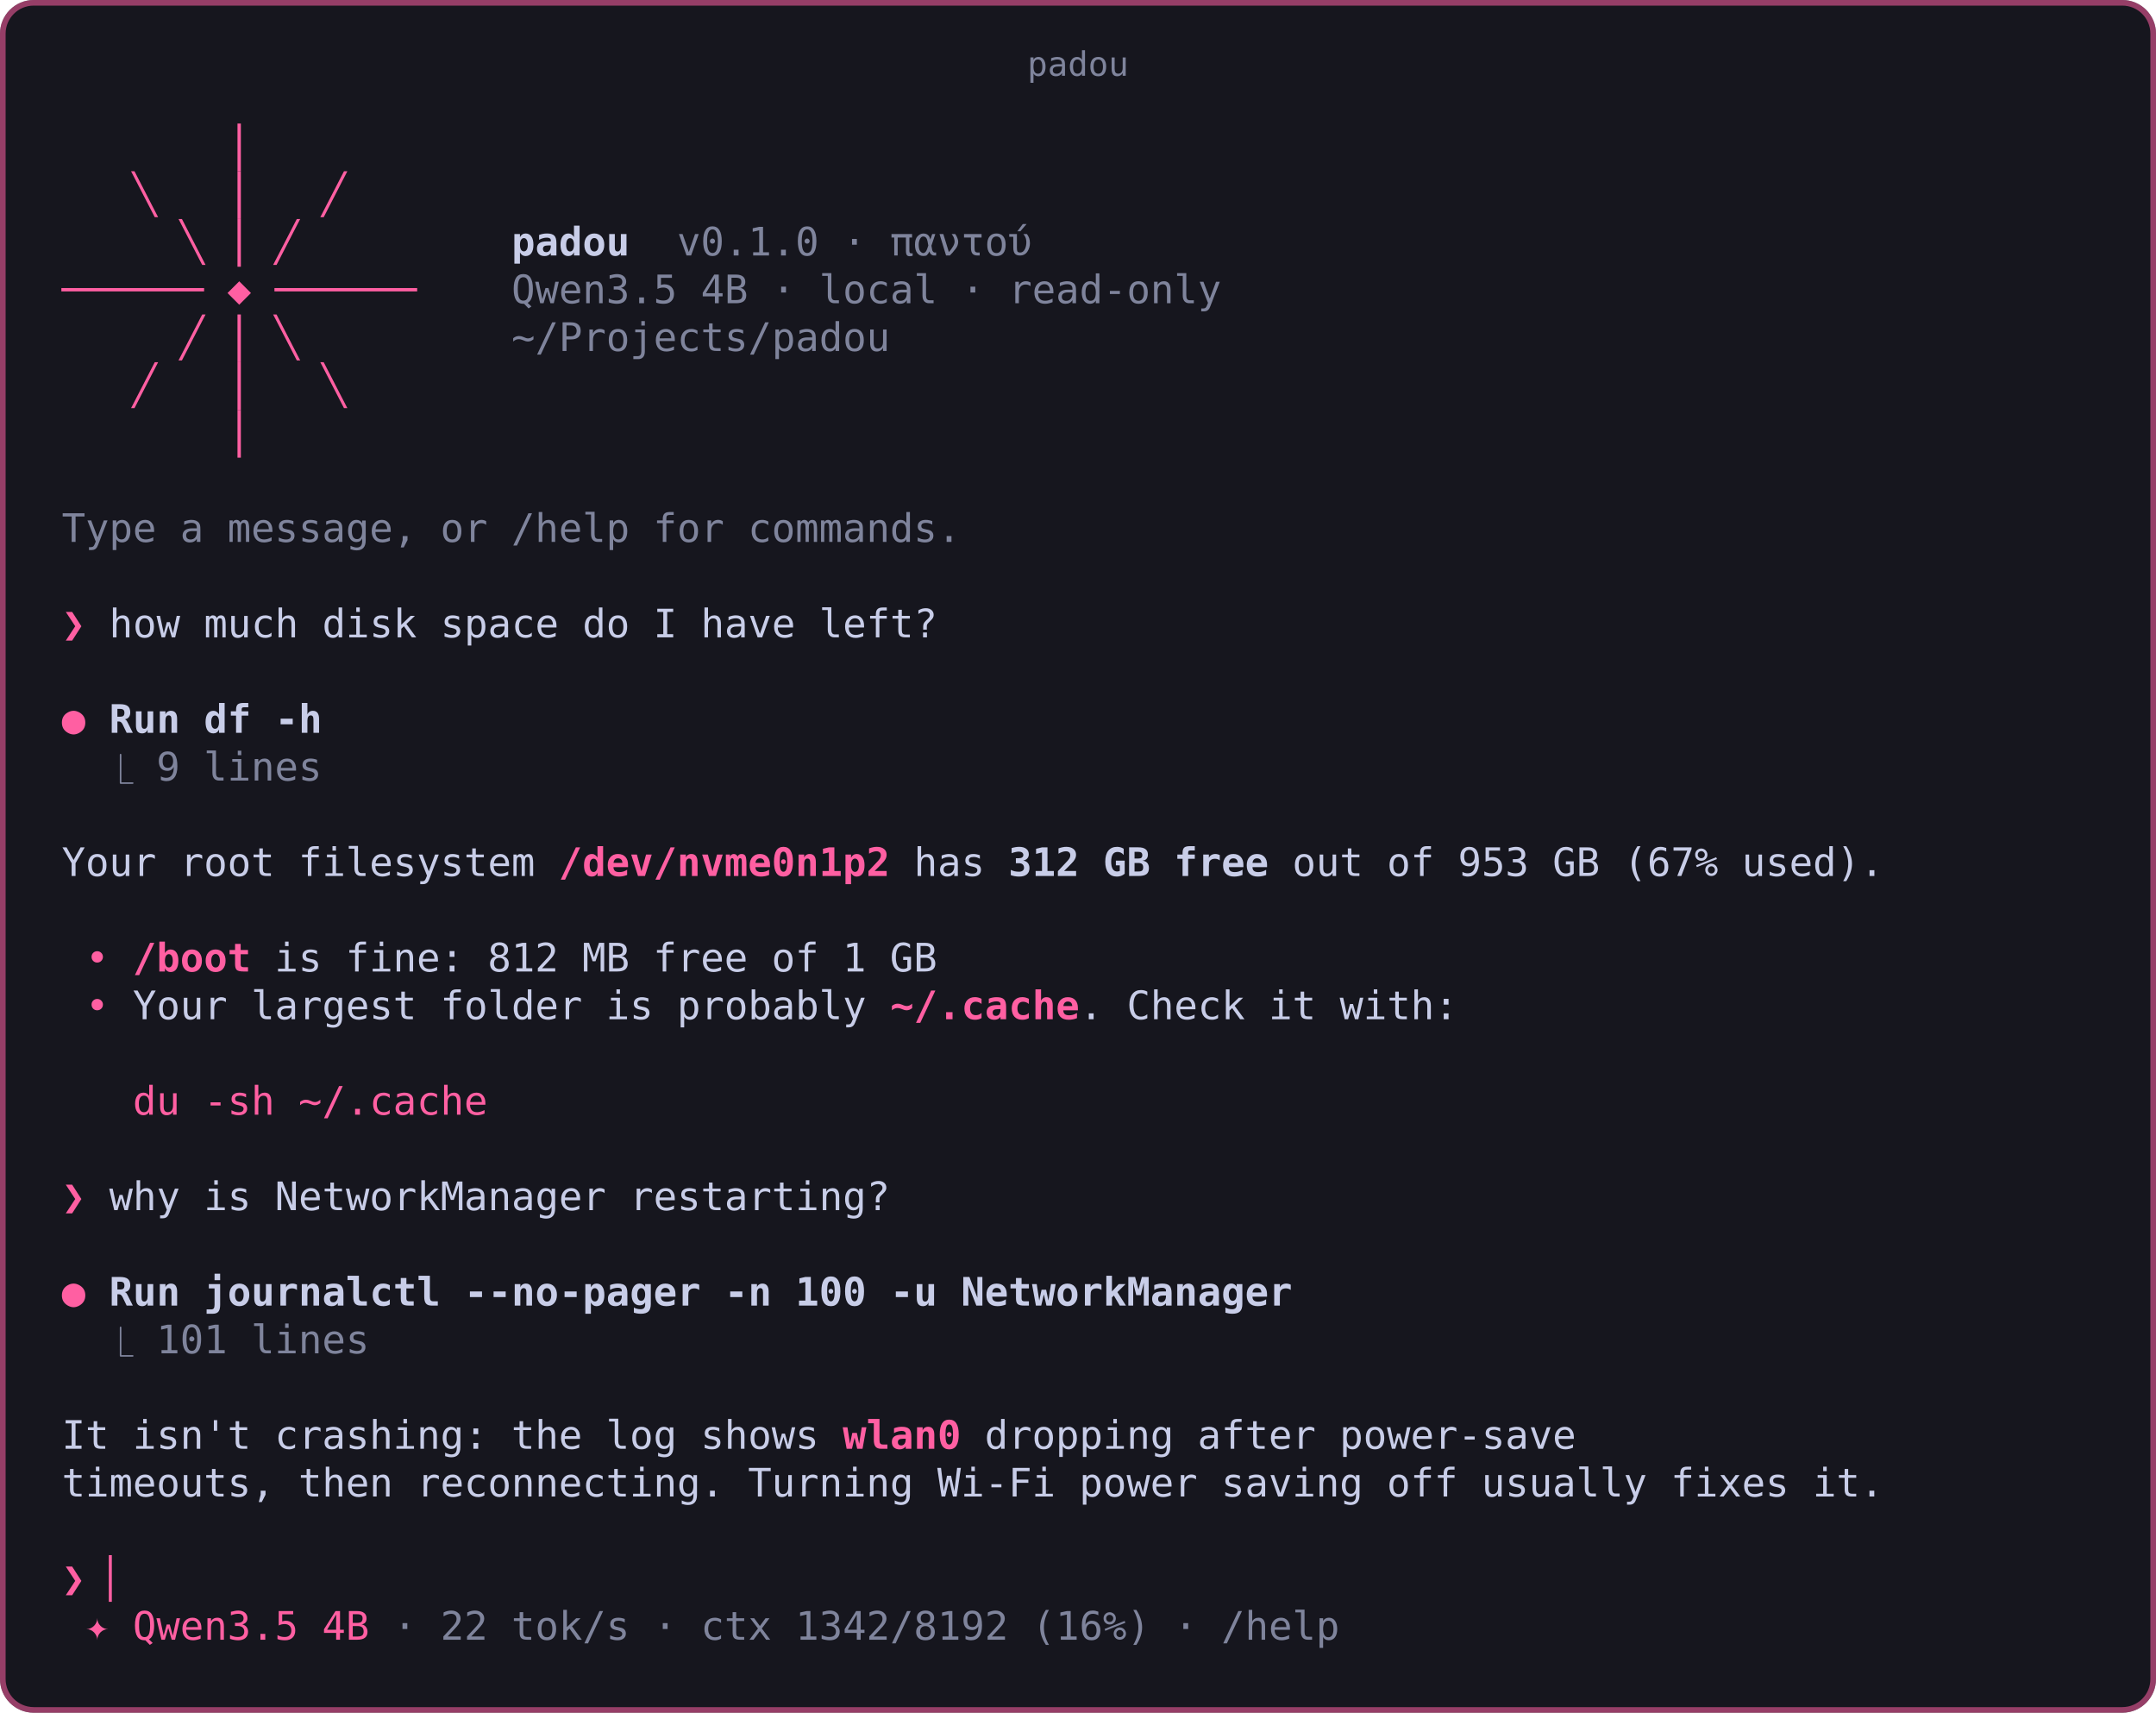
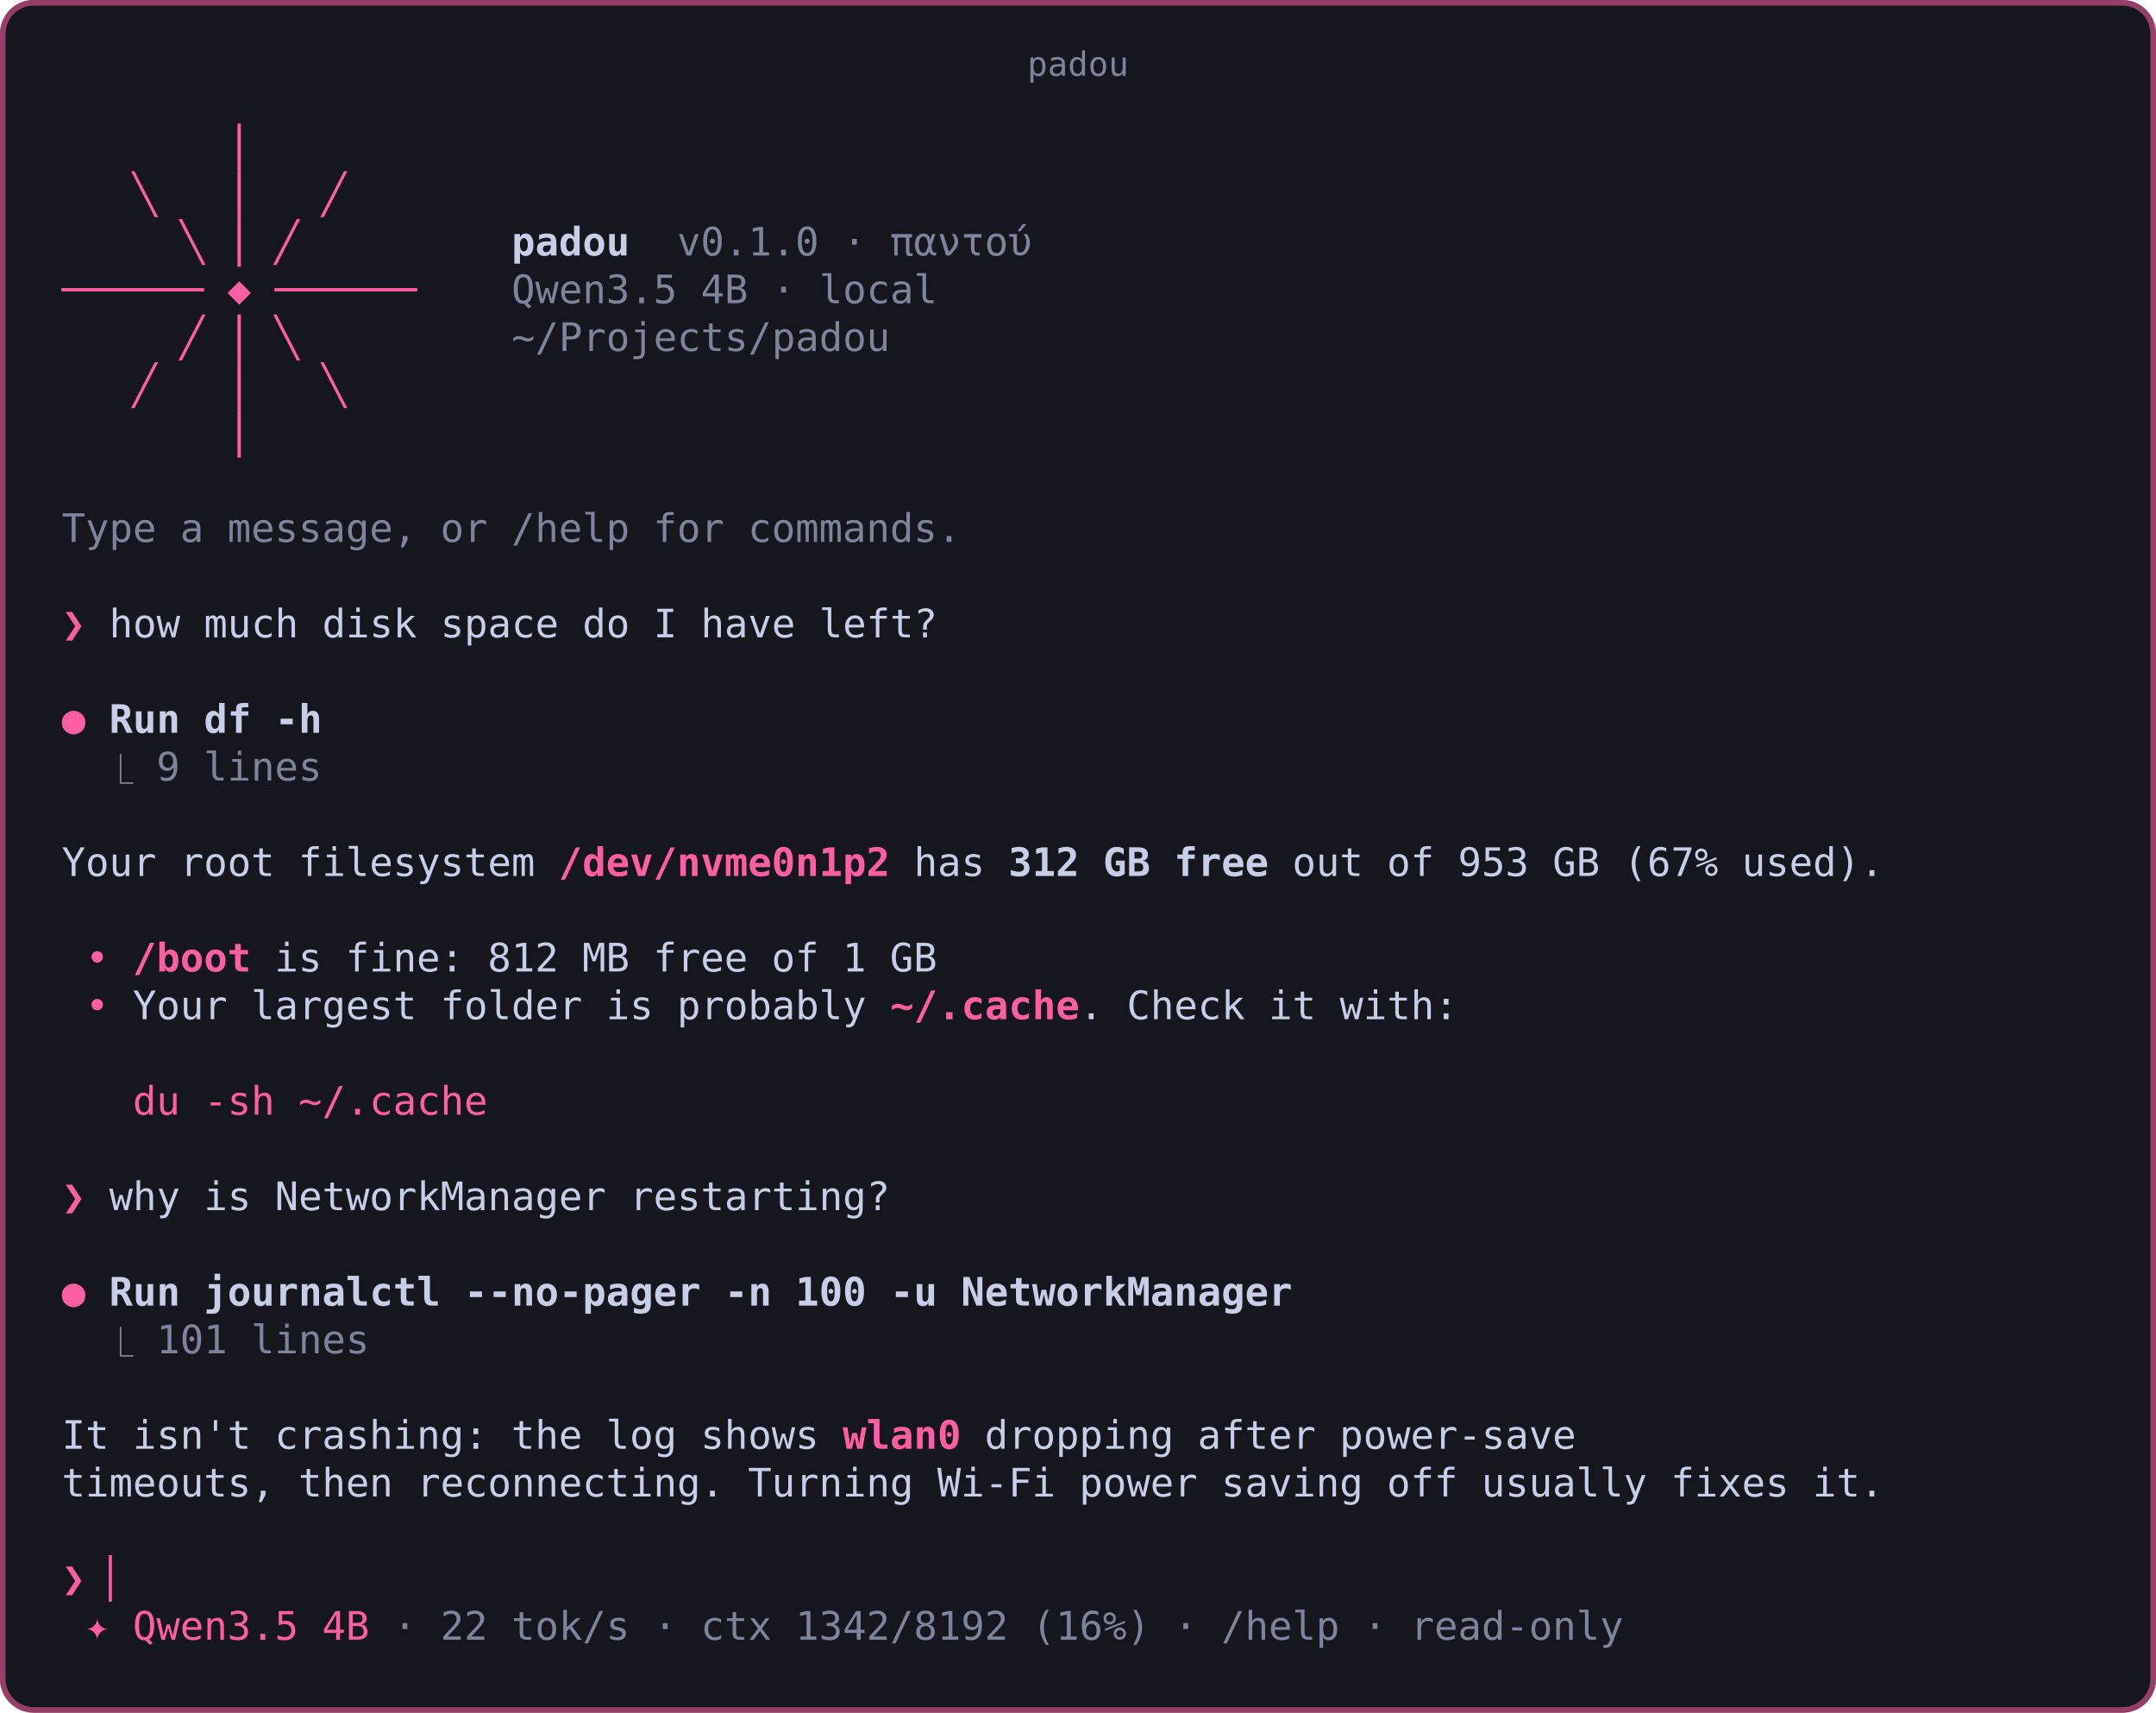
<svg xmlns="http://www.w3.org/2000/svg" width="768" height="610" viewBox="0 0 768 610">
  <rect width="768" height="610" rx="12" fill="#16161e" />
  <rect x="1" y="1" width="766" height="608" rx="11" fill="none" stroke="#ff5fa2" stroke-opacity="0.55" stroke-width="2" />
  <text x="384.0" y="27" fill="#7f849c" font-family="'JetBrains Mono','JetBrainsMono Nerd Font','DejaVu Sans Mono',monospace" font-size="12" text-anchor="middle">padou</text>
  <g font-family="'JetBrains Mono','JetBrainsMono Nerd Font','DejaVu Sans Mono',monospace" font-size="14" xml:space="preserve">
    <rect x="84.6" y="44" width="1.2" height="17" fill="#ff5fa2" />
    <text x="47.3" y="74" fill="#ff5fa2" font-weight="700" textLength="8.4" lengthAdjust="spacingAndGlyphs">╲</text>
    <rect x="84.6" y="61" width="1.2" height="17" fill="#ff5fa2" />
    <text x="114.7" y="74" fill="#ff5fa2" font-weight="700" textLength="8.4" lengthAdjust="spacingAndGlyphs">╱</text>
    <text x="64.2" y="91" fill="#ff5fa2" font-weight="700" textLength="8.4" lengthAdjust="spacingAndGlyphs">╲</text>
    <rect x="84.6" y="78" width="1.2" height="17" fill="#ff5fa2" />
    <text x="97.9" y="91" fill="#ff5fa2" font-weight="700" textLength="8.4" lengthAdjust="spacingAndGlyphs">╱</text>
    <text x="182.2" y="91" fill="#c8cde8" font-weight="700" textLength="42.1" lengthAdjust="spacingAndGlyphs">padou</text>
    <text x="224.3" y="91" fill="#7f849c" textLength="143.3" lengthAdjust="spacingAndGlyphs">  v0.1.0 · παντού</text>
    <text x="22.0" y="108" fill="#ff5fa2" font-weight="700" textLength="50.6" lengthAdjust="spacingAndGlyphs">──────</text>
    <text x="81.0" y="108" fill="#ff5fa2" font-weight="700" textLength="8.4" lengthAdjust="spacingAndGlyphs">◆</text>
    <text x="97.9" y="108" fill="#ff5fa2" font-weight="700" textLength="50.6" lengthAdjust="spacingAndGlyphs">──────</text>
-     <text x="182.2" y="108" fill="#7f849c" textLength="252.9" lengthAdjust="spacingAndGlyphs">Qwen3.5 4B · local · read-only</text>
+     <text x="182.2" y="108" fill="#7f849c" textLength="151.7" lengthAdjust="spacingAndGlyphs">Qwen3.5 4B · local</text>
    <text x="64.2" y="125" fill="#ff5fa2" font-weight="700" textLength="8.4" lengthAdjust="spacingAndGlyphs">╱</text>
    <rect x="84.6" y="112" width="1.2" height="17" fill="#ff5fa2" />
    <text x="97.9" y="125" fill="#ff5fa2" font-weight="700" textLength="8.4" lengthAdjust="spacingAndGlyphs">╲</text>
    <text x="182.2" y="125" fill="#7f849c" textLength="134.9" lengthAdjust="spacingAndGlyphs">~/Projects/padou</text>
    <text x="47.3" y="142" fill="#ff5fa2" font-weight="700" textLength="8.4" lengthAdjust="spacingAndGlyphs">╱</text>
    <rect x="84.6" y="129" width="1.2" height="17" fill="#ff5fa2" />
    <text x="114.7" y="142" fill="#ff5fa2" font-weight="700" textLength="8.4" lengthAdjust="spacingAndGlyphs">╲</text>
    <rect x="84.6" y="146" width="1.2" height="17" fill="#ff5fa2" />
    <text x="22.0" y="193" fill="#7f849c" textLength="320.3" lengthAdjust="spacingAndGlyphs">Type a message, or /help for commands.</text>
    <text x="22.0" y="227" fill="#ff5fa2" font-weight="700" textLength="16.9" lengthAdjust="spacingAndGlyphs">❯ </text>
    <text x="38.9" y="227" fill="#c8cde8" textLength="295.1" lengthAdjust="spacingAndGlyphs">how much disk space do I have left?</text>
    <text x="22.0" y="261" fill="#ff5fa2" textLength="16.9" lengthAdjust="spacingAndGlyphs">● </text>
    <text x="38.9" y="261" fill="#c8cde8" font-weight="700" textLength="75.9" lengthAdjust="spacingAndGlyphs">Run df -h</text>
    <text x="22.0" y="278" fill="#7f849c" textLength="33.7" lengthAdjust="spacingAndGlyphs">  ⎿ </text>
    <text x="55.7" y="278" fill="#7f849c" textLength="59.0" lengthAdjust="spacingAndGlyphs">9 lines</text>
    <text x="22.0" y="312" fill="#c8cde8" textLength="177.0" lengthAdjust="spacingAndGlyphs">Your root filesystem </text>
    <text x="199.0" y="312" fill="#ff5fa2" font-weight="700" textLength="118.0" lengthAdjust="spacingAndGlyphs">/dev/nvme0n1p2</text>
    <text x="317.1" y="312" fill="#c8cde8" textLength="42.1" lengthAdjust="spacingAndGlyphs"> has </text>
    <text x="359.2" y="312" fill="#c8cde8" font-weight="700" textLength="92.7" lengthAdjust="spacingAndGlyphs">312 GB free</text>
    <text x="451.9" y="312" fill="#c8cde8" textLength="219.2" lengthAdjust="spacingAndGlyphs"> out of 953 GB (67% used).</text>
    <text x="22.0" y="346" fill="#ff5fa2" textLength="25.3" lengthAdjust="spacingAndGlyphs"> • </text>
    <text x="47.3" y="346" fill="#ff5fa2" font-weight="700" textLength="42.1" lengthAdjust="spacingAndGlyphs">/boot</text>
    <text x="89.4" y="346" fill="#c8cde8" textLength="244.5" lengthAdjust="spacingAndGlyphs"> is fine: 812 MB free of 1 GB</text>
    <text x="22.0" y="363" fill="#ff5fa2" textLength="25.3" lengthAdjust="spacingAndGlyphs"> • </text>
    <text x="47.3" y="363" fill="#c8cde8" textLength="269.8" lengthAdjust="spacingAndGlyphs">Your largest folder is probably </text>
    <text x="317.1" y="363" fill="#ff5fa2" font-weight="700" textLength="67.4" lengthAdjust="spacingAndGlyphs">~/.cache</text>
    <text x="384.5" y="363" fill="#c8cde8" textLength="134.9" lengthAdjust="spacingAndGlyphs">. Check it with:</text>
    <text x="22.0" y="397" fill="#ff5fa2" textLength="151.7" lengthAdjust="spacingAndGlyphs">   du -sh ~/.cache</text>
    <text x="22.0" y="431" fill="#ff5fa2" font-weight="700" textLength="16.9" lengthAdjust="spacingAndGlyphs">❯ </text>
    <text x="38.9" y="431" fill="#c8cde8" textLength="278.2" lengthAdjust="spacingAndGlyphs">why is NetworkManager restarting?</text>
    <text x="22.0" y="465" fill="#ff5fa2" textLength="16.9" lengthAdjust="spacingAndGlyphs">● </text>
    <text x="38.9" y="465" fill="#c8cde8" font-weight="700" textLength="421.5" lengthAdjust="spacingAndGlyphs">Run journalctl --no-pager -n 100 -u NetworkManager</text>
    <text x="22.0" y="482" fill="#7f849c" textLength="33.7" lengthAdjust="spacingAndGlyphs">  ⎿ </text>
    <text x="55.7" y="482" fill="#7f849c" textLength="75.9" lengthAdjust="spacingAndGlyphs">101 lines</text>
    <text x="22.0" y="516" fill="#c8cde8" textLength="278.2" lengthAdjust="spacingAndGlyphs">It isn't crashing: the log shows </text>
    <text x="300.2" y="516" fill="#ff5fa2" font-weight="700" textLength="42.1" lengthAdjust="spacingAndGlyphs">wlan0</text>
    <text x="342.3" y="516" fill="#c8cde8" textLength="219.2" lengthAdjust="spacingAndGlyphs"> dropping after power-save</text>
    <text x="22.0" y="533" fill="#c8cde8" textLength="649.1" lengthAdjust="spacingAndGlyphs">timeouts, then reconnecting. Turning Wi-Fi power saving off usually fixes it.</text>
    <text x="22.0" y="567" fill="#ff5fa2" font-weight="700" textLength="16.9" lengthAdjust="spacingAndGlyphs">❯ </text>
    <text x="38.9" y="567" fill="#ff5fa2" textLength="8.4" lengthAdjust="spacingAndGlyphs">▏</text>
    <text x="22.0" y="584" fill="#ff5fa2" textLength="109.6" lengthAdjust="spacingAndGlyphs"> ✦ Qwen3.5 4B</text>
-     <text x="131.6" y="584" fill="#7f849c" textLength="354.1" lengthAdjust="spacingAndGlyphs"> · 22 tok/s · ctx 1342/8192 (16%) · /help </text>
+     <text x="131.6" y="584" fill="#7f849c" textLength="455.2" lengthAdjust="spacingAndGlyphs"> · 22 tok/s · ctx 1342/8192 (16%) · /help · read-only </text>
  </g>
</svg>
